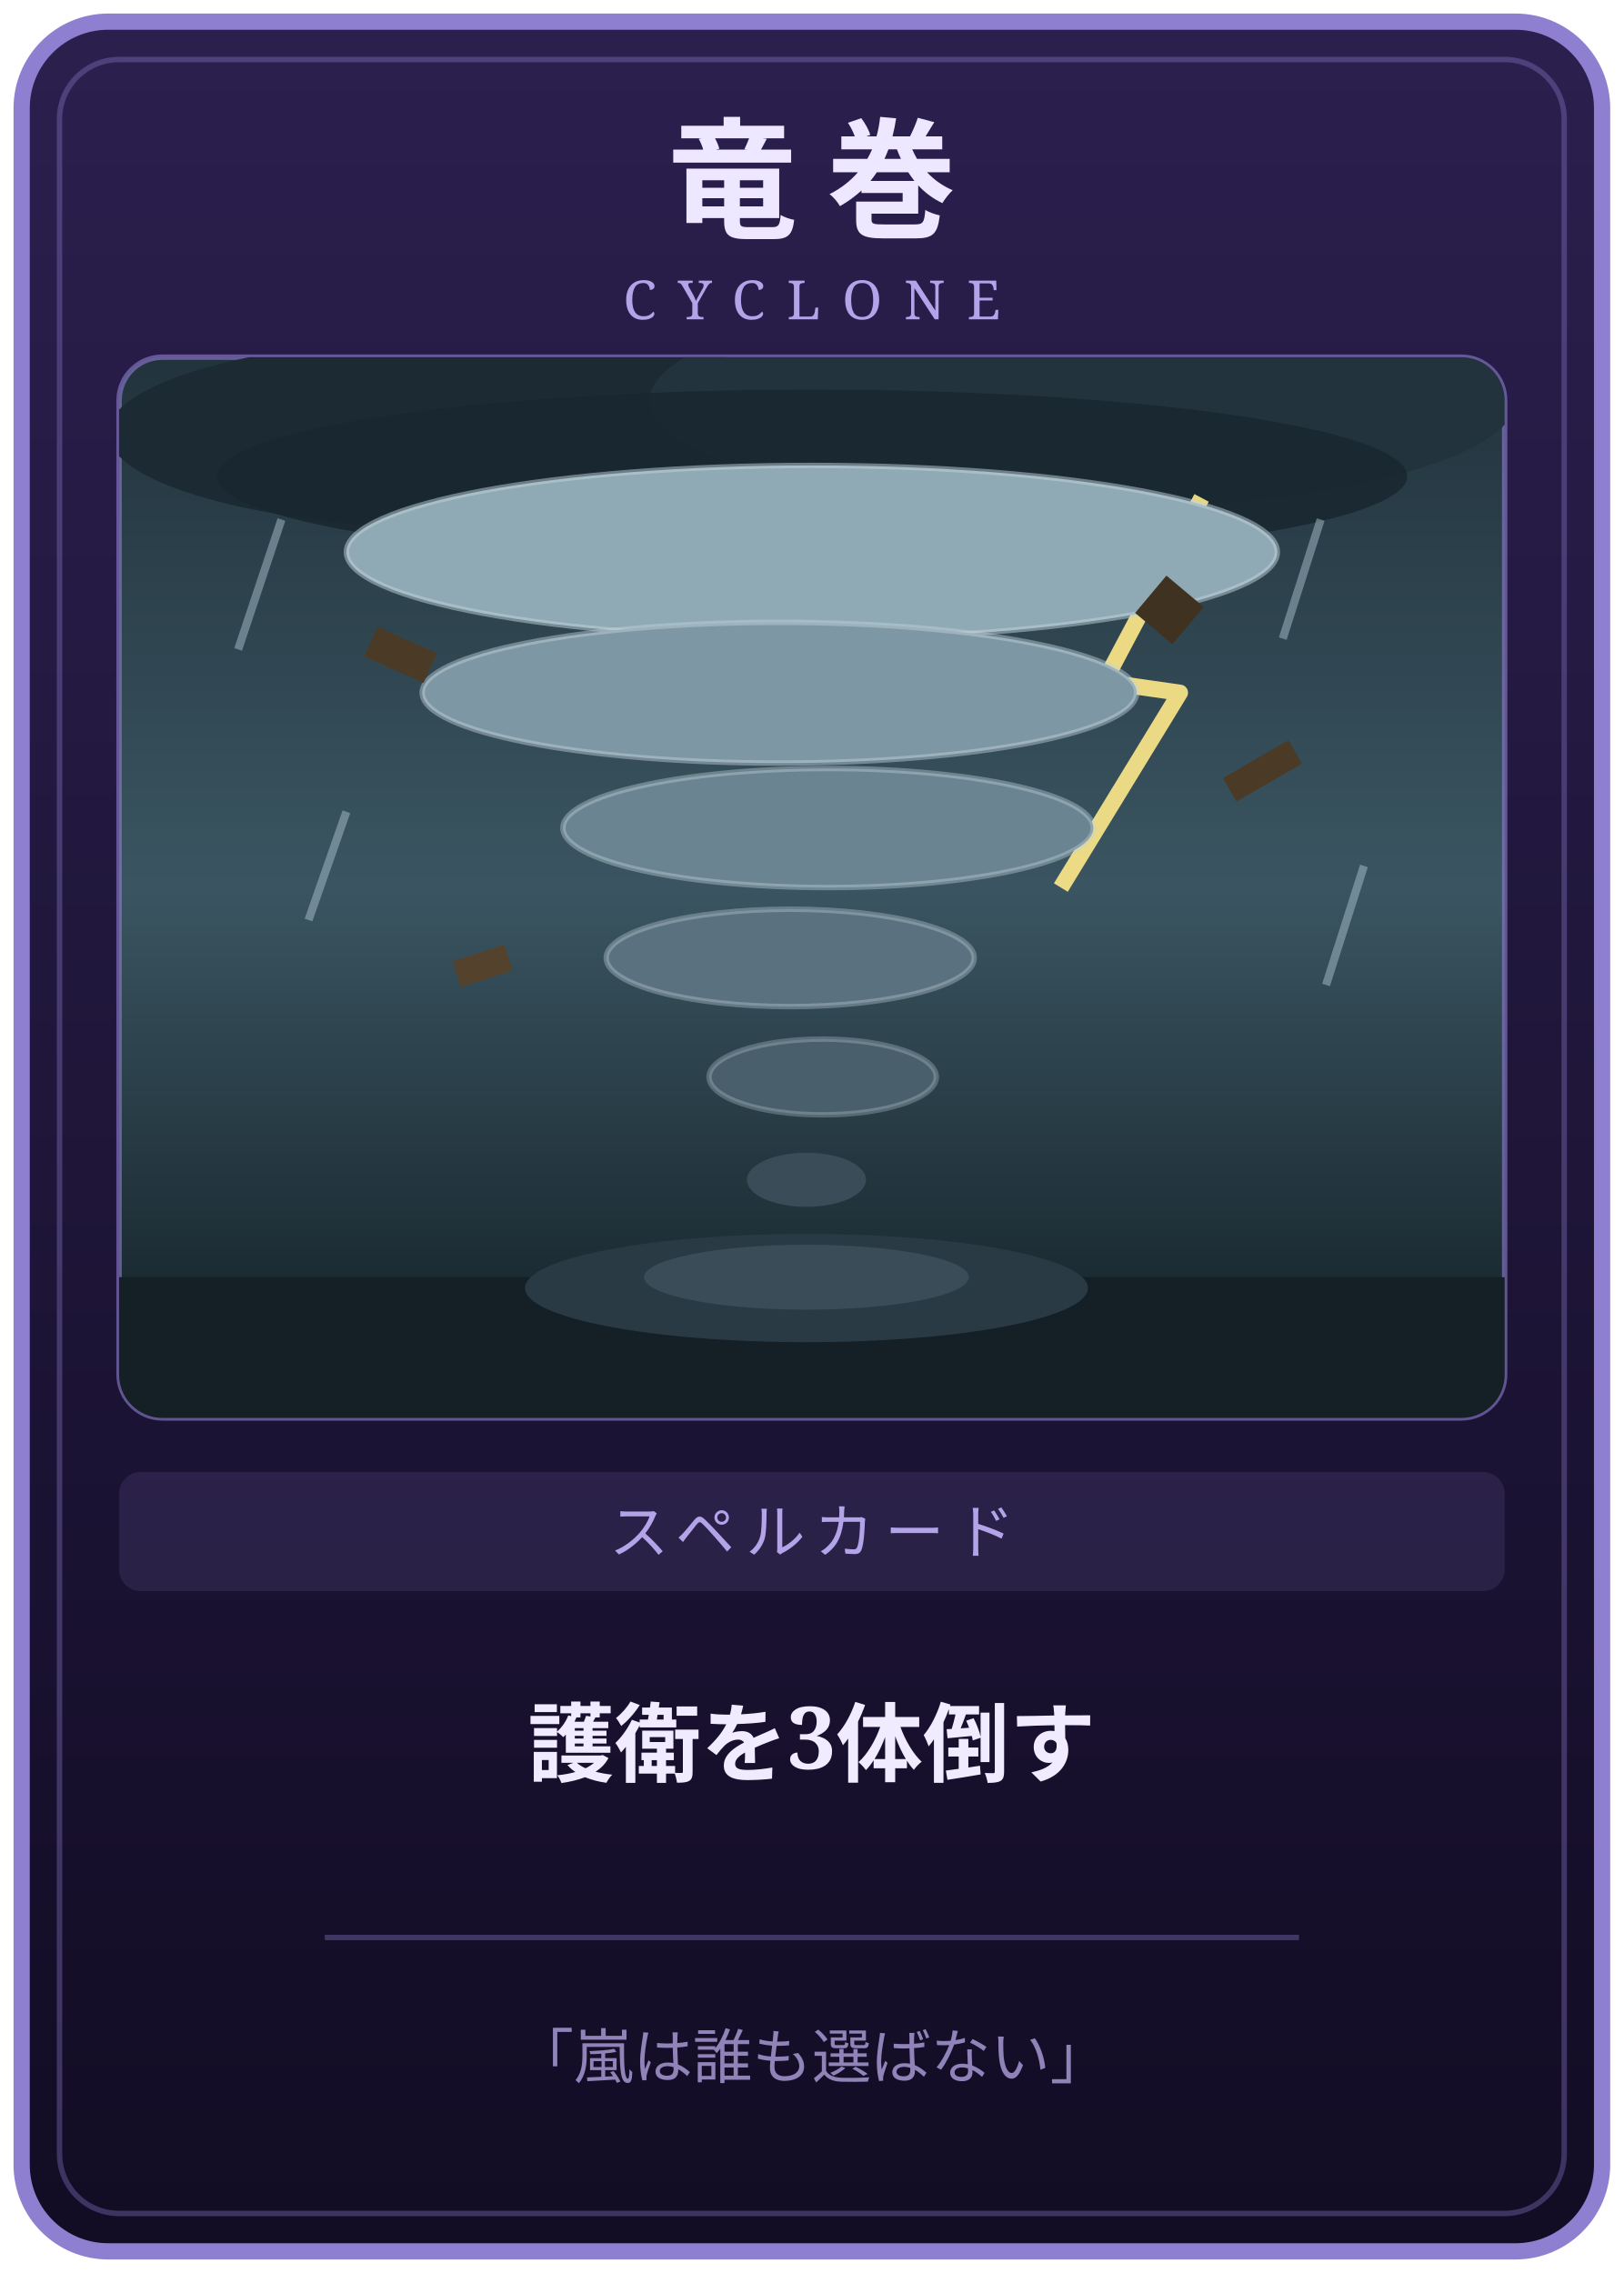
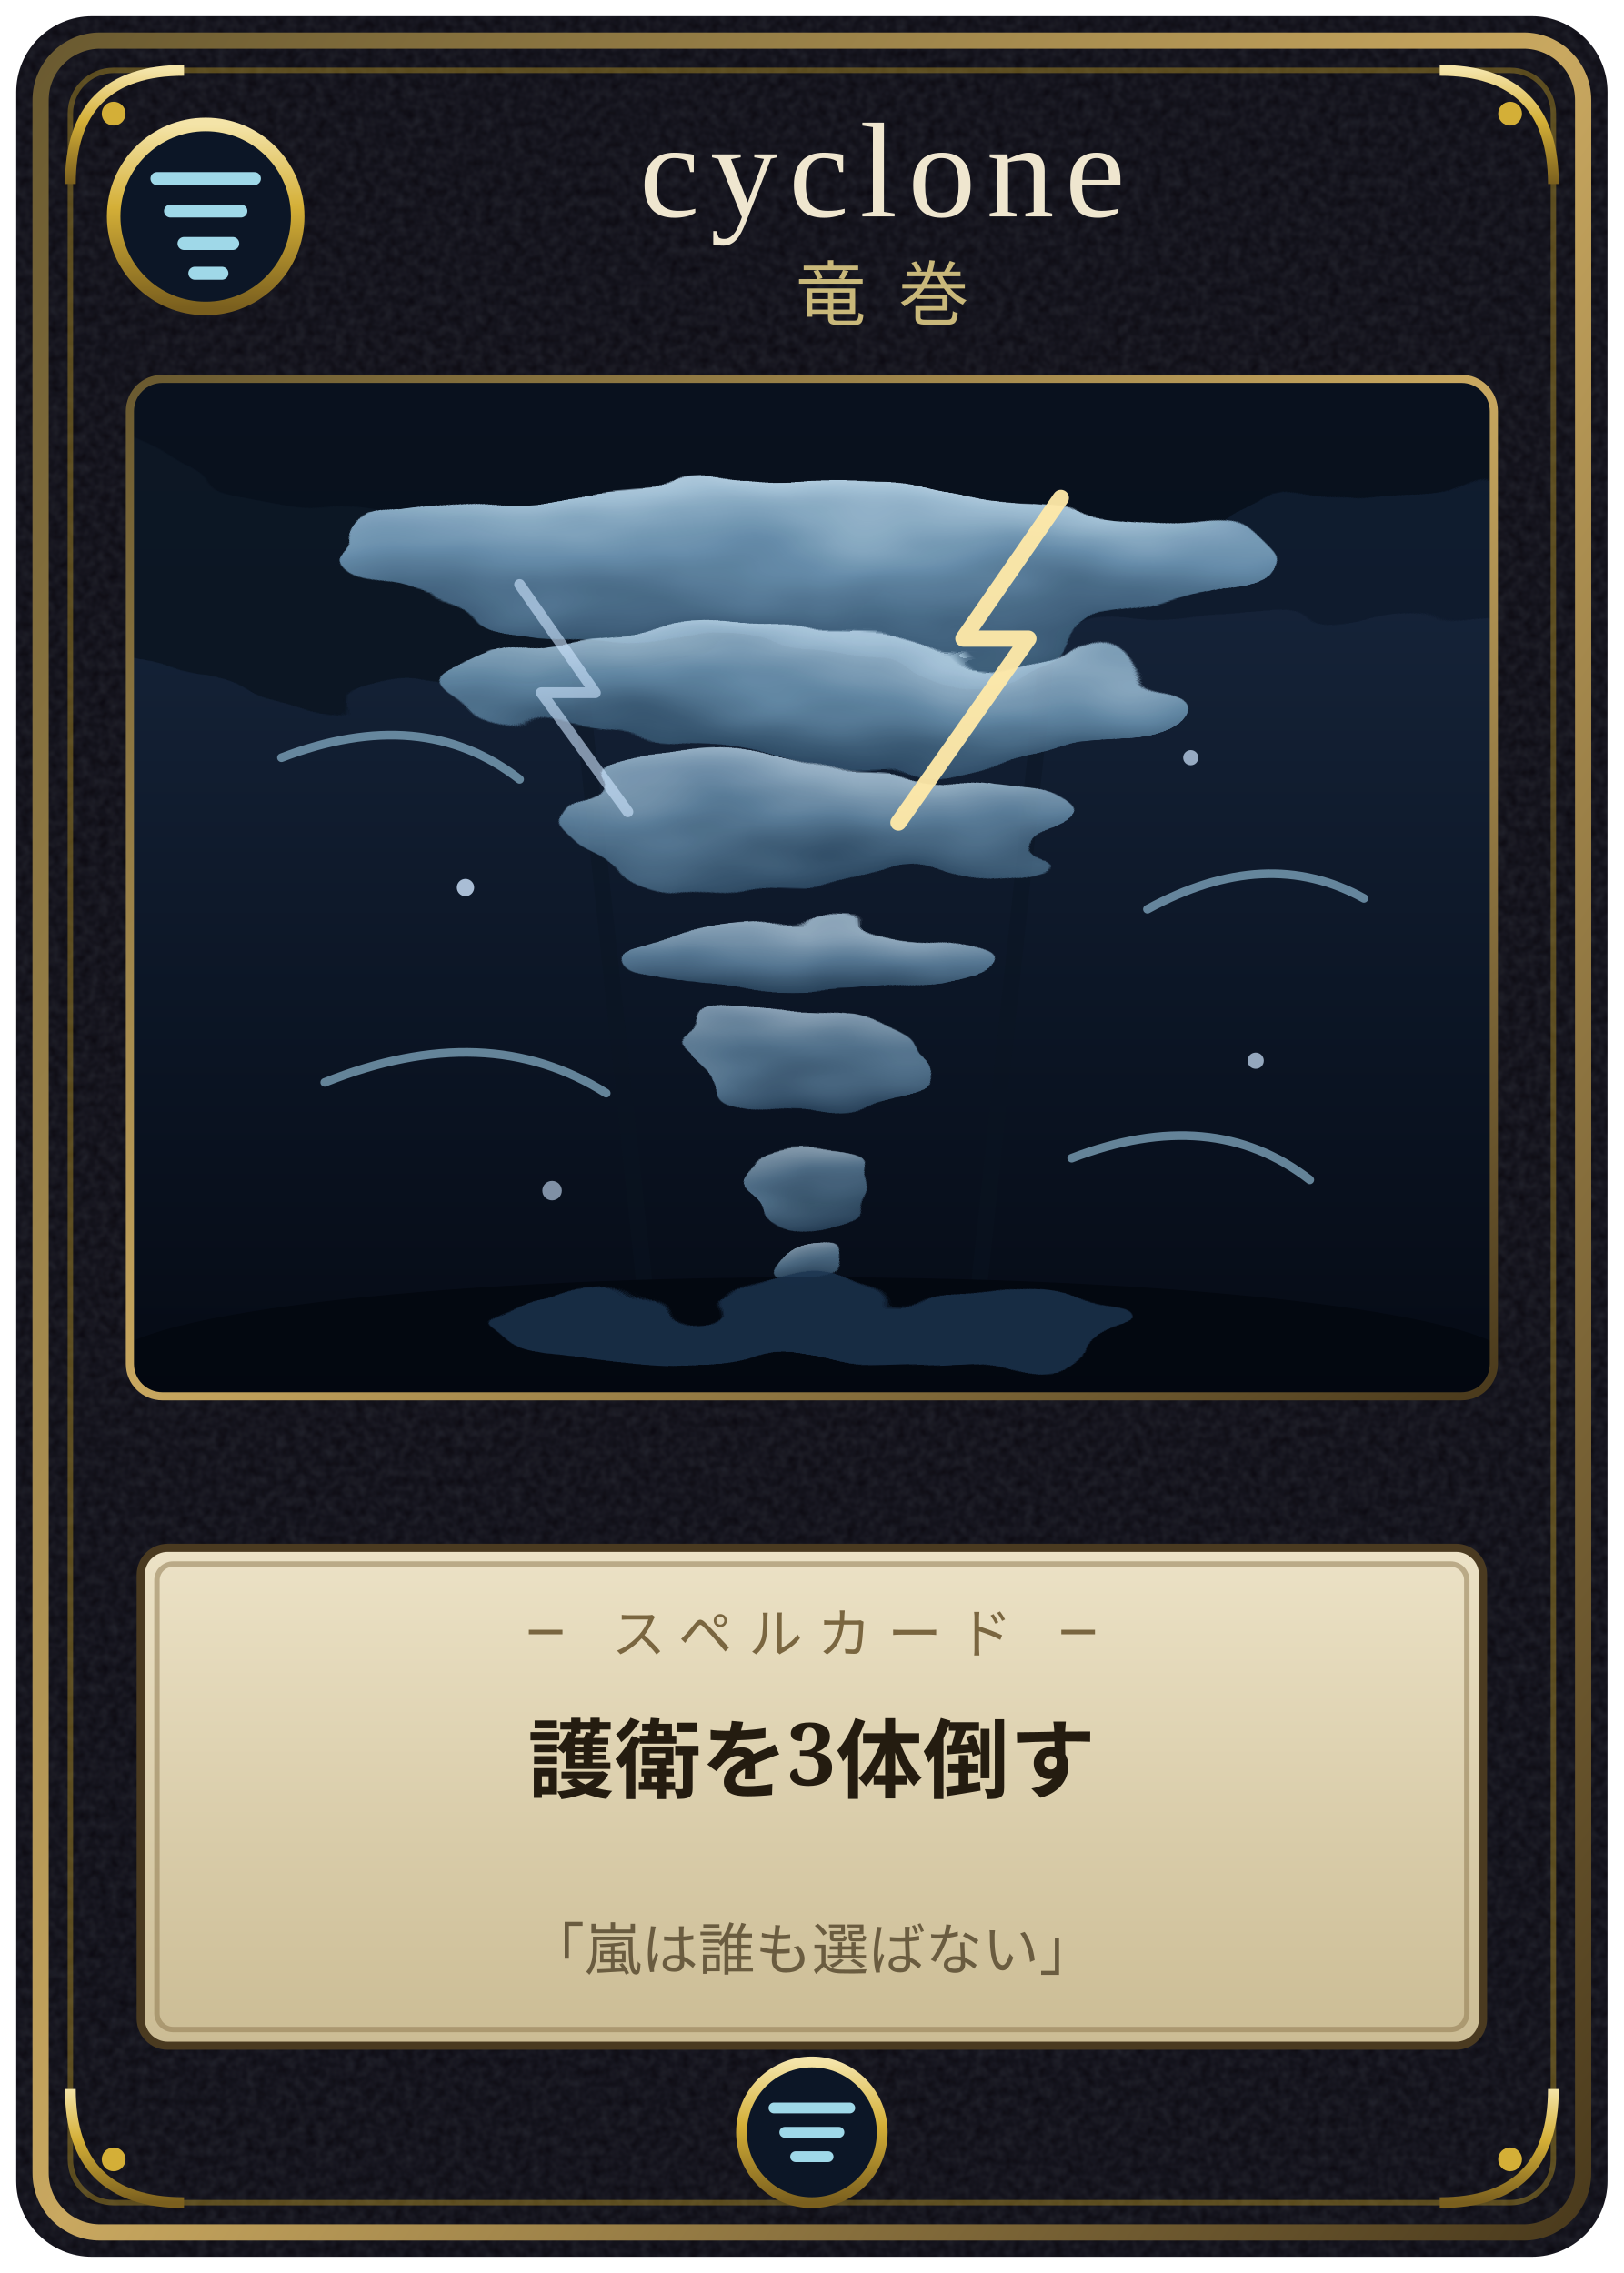
<svg xmlns="http://www.w3.org/2000/svg" viewBox="0 0 300 420" font-family="'Hiragino Mincho ProN','Yu Mincho','Noto Serif JP',serif">
  <defs>
-     <linearGradient id="cy-bg" x1="0" y1="0" x2="0" y2="1">
-       <stop offset="0" stop-color="#2b1f4e" />
-       <stop offset="1" stop-color="#120c24" />
+     <linearGradient id="cy-gold" x1="0" y1="0" x2="0" y2="1">
+       <stop offset="0" stop-color="#f4e4a8" />
+       <stop offset=".45" stop-color="#d4af37" />
+       <stop offset="1" stop-color="#7a5f1e" />
+     </linearGradient>
+     <linearGradient id="cy-frame" x1="0" y1="0" x2="1" y2="1">
+       <stop offset="0" stop-color="#6a5a30" />
+       <stop offset=".5" stop-color="#c9a860" />
+       <stop offset="1" stop-color="#4a3a1c" />
+     </linearGradient>
+     <linearGradient id="cy-parch" x1="0" y1="0" x2="0" y2="1">
+       <stop offset="0" stop-color="#ece2c6" />
+       <stop offset="1" stop-color="#cbbc94" />
    </linearGradient>
    <linearGradient id="cy-sky" x1="0" y1="0" x2="0" y2="1">
-       <stop offset="0" stop-color="#22333d" />
-       <stop offset="0.5" stop-color="#3a5561" />
-       <stop offset="1" stop-color="#101c22" />
+       <stop offset="0" stop-color="#1a2a42" />
+       <stop offset=".6" stop-color="#0c1626" />
+       <stop offset="1" stop-color="#050a14" />
    </linearGradient>
+     <linearGradient id="cy-funnel" x1="0" y1="0" x2="0" y2="1">
+       <stop offset="0" stop-color="#b8d4e8" />
+       <stop offset=".5" stop-color="#6a92b0" />
+       <stop offset="1" stop-color="#31506b" />
+     </linearGradient>
+     <filter id="cy-noise" x="0" y="0" width="100%" height="100%">
+       <feTurbulence type="fractalNoise" baseFrequency=".55" numOctaves="2" result="n" seed="8" />
+       <feColorMatrix in="n" type="matrix" values="0 0 0 0 .4 0 0 0 0 .5 0 0 0 0 .62 0 0 0 .15 0" />
+       <feComposite operator="in" in2="SourceGraphic" />
+     </filter>
+     <filter id="cy-wind" x="-25%" y="-25%" width="150%" height="150%">
+       <feTurbulence type="fractalNoise" baseFrequency=".02 .05" numOctaves="3" seed="4" result="w" />
+       <feDisplacementMap in="SourceGraphic" in2="w" scale="22" />
+     </filter>
    <clipPath id="cy-clip">
-       <rect x="22" y="66" width="256" height="196" rx="8" />
+       <rect x="24" y="70" width="252" height="188" rx="6" />
    </clipPath>
  </defs>
-   <rect x="4" y="4" width="292" height="412" rx="16" fill="url(#cy-bg)" stroke="#8f7fd0" stroke-width="3" />
-   <rect x="11" y="11" width="278" height="398" rx="11" fill="none" stroke="#8f7fd0" stroke-opacity="0.35" />
-   <text x="150" y="42" text-anchor="middle" font-size="24" font-weight="bold" fill="#ede8ff">竜 巻</text>
-   <text x="150" y="59" text-anchor="middle" font-size="10" letter-spacing="4" fill="#b3a4ea" font-family="Georgia,serif">CYCLONE</text>
-   <rect x="22" y="66" width="256" height="196" rx="8" fill="url(#cy-sky)" stroke="#8f7fd0" stroke-opacity="0.6" />
+   <rect x="3" y="3" width="294" height="414" rx="14" fill="#0a0810" />
+   <rect x="3" y="3" width="294" height="414" rx="14" filter="url(#cy-noise)" />
+   <rect x="7.5" y="7.5" width="285" height="405" rx="11" fill="none" stroke="url(#cy-frame)" stroke-width="3" />
+   <rect x="13" y="13" width="274" height="394" rx="8" fill="none" stroke="#c9a227" stroke-opacity=".4" />
+   <g stroke="url(#cy-gold)" stroke-width="2" fill="none">
+     <path d="M13 34 Q13 13 34 13" />
+     <path d="M266 13 Q287 13 287 34" />
+     <path d="M287 386 Q287 407 266 407" />
+     <path d="M34 407 Q13 407 13 386" />
+   </g>
+   <g fill="#d4af37">
+     <circle cx="21" cy="21" r="2.2" />
+     <circle cx="279" cy="21" r="2.2" />
+     <circle cx="279" cy="399" r="2.2" />
+     <circle cx="21" cy="399" r="2.2" />
+   </g>
+   <circle cx="38" cy="40" r="17" fill="#0c1626" stroke="url(#cy-gold)" stroke-width="2.5" />
+   <path d="M29 33 h18 M31.5 39 h13 M34 45 h9 M36 50.5 h5" stroke="#9fd8e8" stroke-width="2.4" stroke-linecap="round" fill="none" />
+   <text x="163" y="40" text-anchor="middle" font-size="25" fill="#efe6cf" font-family="Georgia,'Times New Roman',serif" letter-spacing="2">cyclone</text>
+   <text x="163" y="59" text-anchor="middle" font-size="13" letter-spacing="6" fill="#c9b87a">竜巻</text>
+   <rect x="24" y="70" width="252" height="188" rx="6" fill="url(#cy-sky)" />
  <g clip-path="url(#cy-clip)">
-     <ellipse cx="90" cy="80" rx="70" ry="18" fill="#1c2b33" />
-     <ellipse cx="200" cy="74" rx="80" ry="20" fill="#22333d" />
-     <ellipse cx="150" cy="88" rx="110" ry="16" fill="#182730" opacity="0.9" />
-     <polyline points="222,92 204,126 218,128 196,164" fill="none" stroke="#ffe98a" stroke-width="3" stroke-linejoin="round" opacity="0.9" />
-     <ellipse cx="150" cy="102" rx="86" ry="16" fill="#8fa9b5" stroke="#c2d4dc" stroke-opacity="0.5" />
-     <ellipse cx="144" cy="128" rx="66" ry="13" fill="#7d97a4" stroke="#c2d4dc" stroke-opacity="0.45" />
-     <ellipse cx="153" cy="153" rx="49" ry="11" fill="#6b8492" stroke="#c2d4dc" stroke-opacity="0.4" />
-     <ellipse cx="146" cy="177" rx="34" ry="9" fill="#5a7280" stroke="#c2d4dc" stroke-opacity="0.35" />
-     <ellipse cx="152" cy="199" rx="21" ry="7" fill="#4a5f6c" stroke="#c2d4dc" stroke-opacity="0.3" />
-     <ellipse cx="149" cy="218" rx="11" ry="5" fill="#3a4c57" />
-     <rect x="68" y="118" width="12" height="6" fill="#4a3a26" transform="rotate(24 74 121)" />
-     <rect x="226" y="140" width="14" height="5" fill="#4a3a26" transform="rotate(-30 233 142)" />
-     <rect x="84" y="176" width="10" height="5" fill="#54422c" transform="rotate(-18 89 178)" />
-     <rect x="212" y="108" width="9" height="9" fill="#3f3220" transform="rotate(40 216 112)" />
-     <path d="M52 96 L44 120 M64 150 L57 170 M244 96 L237 118 M252 160 L245 182" stroke="#a8c0cc" stroke-width="1.5" opacity="0.5" />
-     <rect x="22" y="236" width="256" height="26" fill="#141f26" />
-     <ellipse cx="149" cy="238" rx="52" ry="10" fill="#2a3a44" />
-     <ellipse cx="149" cy="236" rx="30" ry="6" fill="#3a4c57" />
+     <g filter="url(#cy-wind)" opacity=".85">
+       <ellipse cx="80" cy="95" rx="90" ry="34" fill="#0a1420" />
+       <ellipse cx="225" cy="88" rx="85" ry="30" fill="#0e1a2c" />
+       <ellipse cx="150" cy="76" rx="130" ry="26" fill="#060d18" />
+     </g>
+     <path d="M120 246 L104 96 M180 246 L196 96" stroke="#0a1420" stroke-width="3" opacity=".4" />
+     <g filter="url(#cy-wind)">
+       <ellipse cx="150" cy="104" rx="86" ry="16" fill="url(#cy-funnel)" opacity=".95" />
+       <ellipse cx="150" cy="128" rx="66" ry="13" fill="url(#cy-funnel)" opacity=".88" />
+       <ellipse cx="152" cy="152" rx="48" ry="11" fill="url(#cy-funnel)" opacity=".82" />
+       <ellipse cx="148" cy="176" rx="34" ry="9" fill="url(#cy-funnel)" opacity=".78" />
+       <ellipse cx="151" cy="198" rx="22" ry="7.5" fill="url(#cy-funnel)" opacity=".74" />
+       <ellipse cx="149" cy="218" rx="13" ry="6" fill="url(#cy-funnel)" opacity=".7" />
+       <ellipse cx="150" cy="234" rx="7" ry="5" fill="url(#cy-funnel)" opacity=".68" />
+     </g>
+     <path d="M196 92 L178 118 L190 118 L166 152" stroke="#ffe9a8" stroke-width="3" fill="none" stroke-linejoin="round" stroke-linecap="round" opacity=".95" />
+     <path d="M96 108 L110 128 L100 128 L116 150" stroke="#cfe6ff" stroke-width="2" fill="none" stroke-linejoin="round" stroke-linecap="round" opacity=".6" />
+     <g stroke="#8ab4cc" stroke-width="1.6" fill="none" opacity=".7" stroke-linecap="round">
+       <path d="M52 140 q26 -10 44 4" />
+       <path d="M212 168 q22 -12 40 -2" />
+       <path d="M60 200 q30 -12 52 2" />
+       <path d="M198 214 q26 -10 44 4" />
+     </g>
+     <g fill="#cfe6ff">
+       <circle cx="86" cy="164" r="1.6" opacity=".8" />
+       <circle cx="220" cy="140" r="1.4" opacity=".7" />
+       <circle cx="102" cy="220" r="1.8" opacity=".6" />
+       <circle cx="232" cy="196" r="1.5" opacity=".7" />
+     </g>
+     <ellipse cx="150" cy="252" rx="130" ry="16" fill="#030710" opacity=".95" />
+     <ellipse cx="150" cy="244" rx="60" ry="7" fill="#1c3450" opacity=".8" filter="url(#cy-wind)" />
  </g>
-   <rect x="22" y="272" width="256" height="22" rx="4" fill="#8f7fd0" fill-opacity="0.14" />
-   <text x="150" y="287" text-anchor="middle" font-size="11" letter-spacing="2" fill="#b3a4ea">スペルカード</text>
-   <text x="150" y="328" text-anchor="middle" font-size="16" font-weight="bold" fill="#f0ebff">護衛を3体倒す</text>
-   <line x1="60" y1="358" x2="240" y2="358" stroke="#8f7fd0" stroke-opacity="0.35" />
-   <text x="150" y="384" text-anchor="middle" font-size="11" fill="#8f83b8">「嵐は誰も選ばない」</text>
+   <rect x="24" y="70" width="252" height="188" rx="6" fill="none" stroke="url(#cy-frame)" stroke-width="1.5" />
+   <rect x="26" y="286" width="248" height="92" rx="5" fill="url(#cy-parch)" stroke="#4a3a20" stroke-width="1.5" />
+   <rect x="29" y="289" width="242" height="86" rx="3" fill="none" stroke="#8a744a" stroke-opacity=".5" />
+   <text x="150" y="305" text-anchor="middle" font-size="10" letter-spacing="3" fill="#7a6640">─ スペルカード ─</text>
+   <text x="150" y="331" text-anchor="middle" font-size="16" font-weight="bold" fill="#241c10">護衛を3体倒す</text>
+   <text x="150" y="364" text-anchor="middle" font-size="10.5" fill="#6a5c40">「嵐は誰も選ばない」</text>
+   <circle cx="150" cy="394" r="13" fill="#0c1626" stroke="url(#cy-gold)" stroke-width="2" />
+   <path d="M143 389.5 h14 M145 394 h10 M147 398.5 h6" stroke="#9fd8e8" stroke-width="2" stroke-linecap="round" fill="none" />
</svg>
